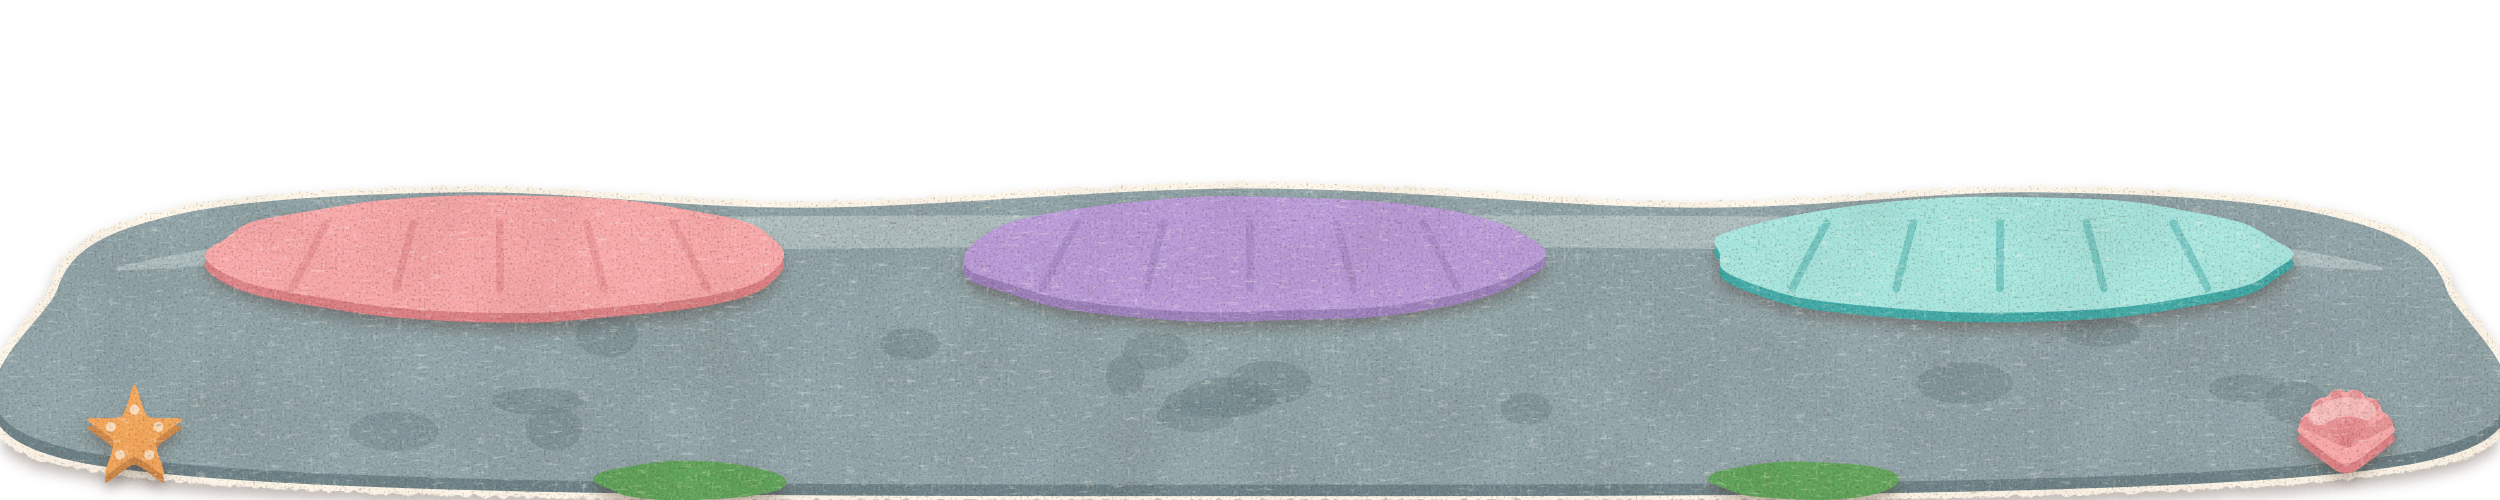
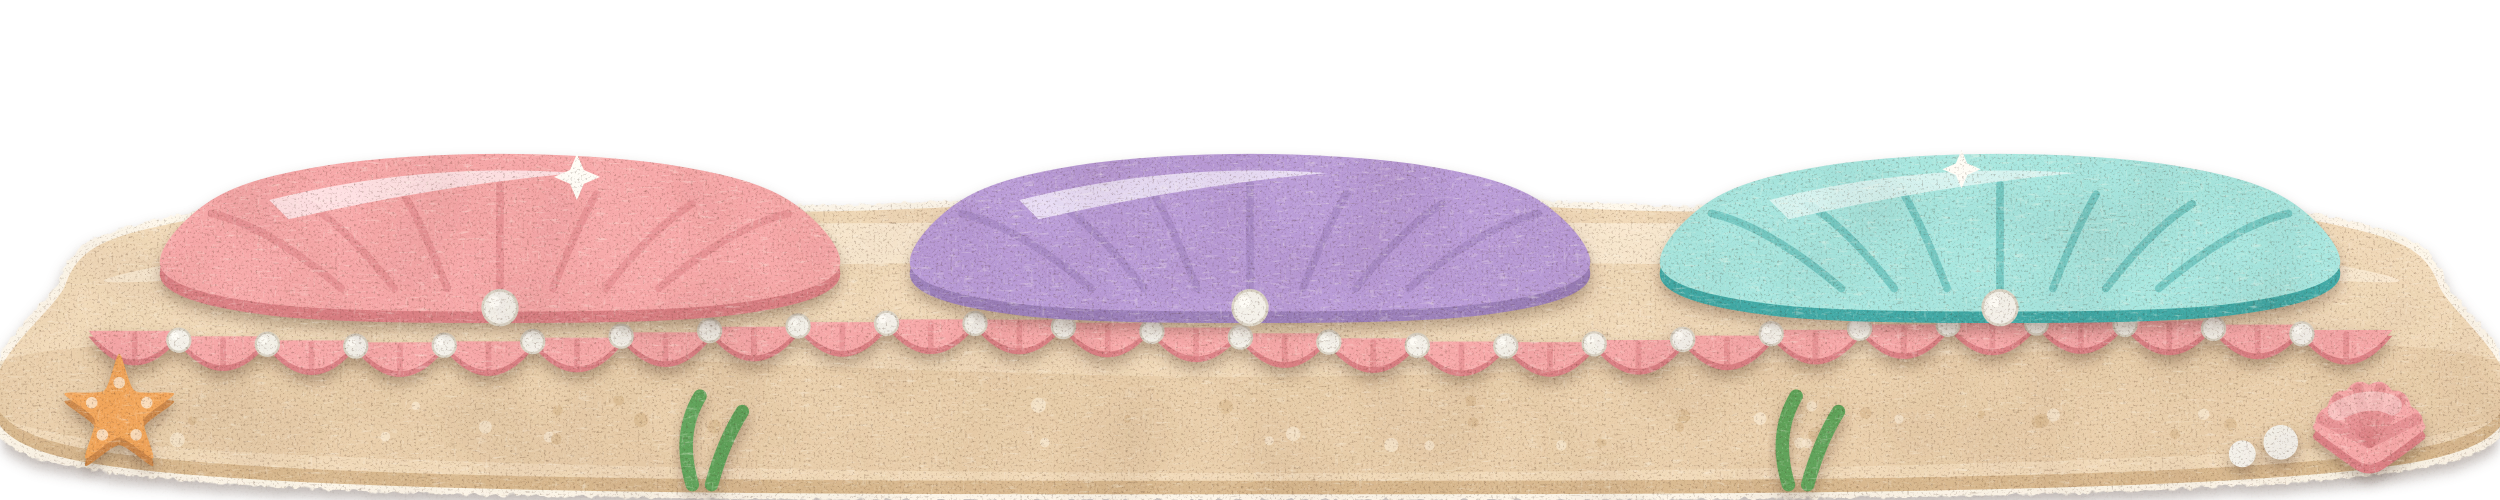
<svg xmlns="http://www.w3.org/2000/svg" viewBox="0 0 1300 260" width="1300" height="260">
  <defs>
    <filter id="sbn-gr" x="-20%" y="-20%" width="140%" height="150%" color-interpolation-filters="sRGB">
      <feTurbulence type="fractalNoise" baseFrequency="0.800" numOctaves="2" seed="1051" result="n" />
      <feColorMatrix in="n" type="matrix" values="0 0 0 0 0.24 0 0 0 0 0.14 0 0 0 0 0.08 0.84 0 0 0 -0.47" result="d" />
      <feColorMatrix in="n" type="matrix" values="0 0 0 0 1 0 0 0 0 0.98 0 0 0 0 0.92 -0.90 0 0 0 0.34" result="l" />
      <feTurbulence type="fractalNoise" baseFrequency="0.130 0.600" numOctaves="3" seed="1062" result="f" />
      <feColorMatrix in="f" type="matrix" values="0 0 0 0 1 0 0 0 0 0.98 0 0 0 0 0.93 1.26 0 0 0 -0.78" result="fl" />
      <feColorMatrix in="f" type="matrix" values="0 0 0 0 0.3 0 0 0 0 0.18 0 0 0 0 0.1 -1.08 0 0 0 0.29" result="fd" />
      <feTurbulence type="fractalNoise" baseFrequency="0.02" numOctaves="2" seed="1058" result="m" />
      <feColorMatrix in="m" type="matrix" values="0 0 0 0 0.3 0 0 0 0 0.17 0 0 0 0 0.08 0.13 0 0 0 -0.05" result="md" />
      <feColorMatrix in="m" type="matrix" values="0 0 0 0 1 0 0 0 0 0.97 0 0 0 0 0.9 -0.13 0 0 0 0.07" result="ml" />
      <feTurbulence type="fractalNoise" baseFrequency="0.480 0.169" numOctaves="3" seed="1070" result="f2" />
      <feColorMatrix in="f2" type="matrix" values="0 0 0 0 1 0 0 0 0 0.98 0 0 0 0 0.93 0.90 0 0 0 -0.58" result="fl2" />
      <feMerge result="g">
        <feMergeNode in="md" />
        <feMergeNode in="ml" />
        <feMergeNode in="fd" />
        <feMergeNode in="fl" />
        <feMergeNode in="fl2" />
        <feMergeNode in="d" />
        <feMergeNode in="l" />
      </feMerge>
      <feComposite in="g" in2="SourceGraphic" operator="in" result="gc" />
      <feMerge>
        <feMergeNode in="SourceGraphic" />
        <feMergeNode in="gc" />
      </feMerge>
    </filter>
    <filter id="sbn-sh" x="-25%" y="-25%" width="150%" height="160%" color-interpolation-filters="sRGB">
      <feGaussianBlur in="SourceAlpha" stdDeviation="3.5" />
      <feOffset dx="0" dy="4" result="b" />
      <feFlood flood-color="#3A2216" flood-opacity="0.33" />
      <feComposite in2="b" operator="in" result="s" />
      <feMerge>
        <feMergeNode in="s" />
        <feMergeNode in="SourceGraphic" />
      </feMerge>
    </filter>
    <filter id="sbn-sh2" x="-25%" y="-25%" width="150%" height="160%" color-interpolation-filters="sRGB">
      <feGaussianBlur in="SourceAlpha" stdDeviation="7" />
      <feOffset dx="0" dy="8" result="b" />
      <feFlood flood-color="#3A2216" flood-opacity="0.28" />
      <feComposite in2="b" operator="in" result="s" />
      <feMerge>
        <feMergeNode in="s" />
        <feMergeNode in="SourceGraphic" />
      </feMerge>
    </filter>
    <filter id="sbn-bl" x="-50%" y="-50%" width="200%" height="200%">
      <feGaussianBlur stdDeviation="6" />
    </filter>
    <filter id="sbn-cut" x="-20%" y="-20%" width="140%" height="150%" color-interpolation-filters="sRGB">
      <feMorphology in="SourceAlpha" operator="dilate" radius="3" result="dil" />
      <feTurbulence type="fractalNoise" baseFrequency="0.22" numOctaves="2" seed="1053" result="tn" />
      <feDisplacementMap in="dil" in2="tn" scale="4" xChannelSelector="R" yChannelSelector="G" result="rg" />
      <feFlood flood-color="#FFF8EA" flood-opacity="0.95" />
      <feComposite in2="rg" operator="in" result="rim" />
      <feGaussianBlur in="rg" stdDeviation="3.5" />
      <feOffset dx="0" dy="4" result="b" />
      <feFlood flood-color="#3A2216" flood-opacity="0.33" />
      <feComposite in2="b" operator="in" result="s" />
      <feMerge>
        <feMergeNode in="s" />
        <feMergeNode in="rim" />
        <feMergeNode in="SourceGraphic" />
      </feMerge>
    </filter>
  </defs>
  <g filter="url(#sbn-gr)">
    <g filter="url(#sbn-cut)">
-       <path d="M30,150C36.7,129.3 55,120.3 90,112C125,103.7 185,100.7 240,100C295,99.3 351.7,108.3 420,108C488.3,107.7 573.3,98 650,98C726.7,98 811.7,107.7 880,108C948.3,108.3 1005,99.3 1060,100C1115,100.7 1174.7,103.7 1210,112C1245.3,120.3 1265.3,129.3 1272,150C1278.7,170.7 1353.7,219 1250,236C1146.3,253 850,252 650,252C450,252 153.3,253 50,236C-53.3,219 23.3,170.7 30,150Z" fill="#6D8288" transform="translate(0 6)" />
-       <path d="M30,150C36.7,129.3 55,120.3 90,112C125,103.7 185,100.7 240,100C295,99.3 351.7,108.3 420,108C488.3,107.7 573.3,98 650,98C726.7,98 811.7,107.7 880,108C948.3,108.3 1005,99.3 1060,100C1115,100.7 1174.7,103.7 1210,112C1245.3,120.3 1265.3,129.3 1272,150C1278.7,170.7 1353.7,219 1250,236C1146.3,253 850,252 650,252C450,252 153.3,253 50,236C-53.3,219 23.3,170.7 30,150Z" fill="#8FA3A8" />
-     </g>
-     <path d="M60,140C60,137.3 141.7,120.7 240,116C338.3,111.3 513.3,112 650,112C786.7,112 961.7,111.3 1060,116C1158.3,120.7 1240,137.3 1240,140C1240,142.7 1158.3,134 1060,132C961.7,130 786.7,128 650,128C513.3,128 338.3,130 240,132C141.7,134 60,142.7 60,140Z" fill="#B3C3C6" opacity="0.8" />
-     <ellipse cx="585.2" cy="195.4" rx="10.1" ry="10.6" fill="#6D8288" opacity="0.45" />
-     <ellipse cx="315.8" cy="174.3" rx="16.2" ry="11.5" fill="#6D8288" opacity="0.45" />
-     <ellipse cx="1021.6" cy="199.2" rx="25.2" ry="10.8" fill="#6D8288" opacity="0.45" />
-     <ellipse cx="600.7" cy="182.5" rx="17.4" ry="10.1" fill="#6D8288" opacity="0.45" />
-     <ellipse cx="205" cy="224.3" rx="23.2" ry="10.2" fill="#6D8288" opacity="0.45" />
-     <ellipse cx="1168.9" cy="201.9" rx="20.4" ry="7.2" fill="#6D8288" opacity="0.45" />
-     <ellipse cx="1092.1" cy="173" rx="21" ry="7.3" fill="#6D8288" opacity="0.45" />
-     <ellipse cx="622.1" cy="216.2" rx="20.7" ry="8.4" fill="#6D8288" opacity="0.45" />
-     <ellipse cx="288.1" cy="222.9" rx="14.8" ry="11.2" fill="#6D8288" opacity="0.45" />
-     <ellipse cx="630.3" cy="209.2" rx="25.1" ry="8.2" fill="#6D8288" opacity="0.45" />
-     <ellipse cx="638.5" cy="206.5" rx="24.9" ry="10.5" fill="#6D8288" opacity="0.45" />
-     <ellipse cx="473.2" cy="178.9" rx="15.5" ry="8.4" fill="#6D8288" opacity="0.45" />
-     <ellipse cx="793.6" cy="212.6" rx="13.3" ry="8.1" fill="#6D8288" opacity="0.45" />
-     <ellipse cx="660" cy="199.1" rx="22.1" ry="11.4" fill="#6D8288" opacity="0.45" />
-     <ellipse cx="1193.7" cy="209.3" rx="16.5" ry="11" fill="#6D8288" opacity="0.45" />
-     <ellipse cx="279.7" cy="208.7" rx="24" ry="6.8" fill="#6D8288" opacity="0.45" />
-     <g filter="url(#sbn-sh)">
-       <path d="M407.7,132C408,134.8 405.7,137.6 402.7,140.4C399.6,143.2 396.5,146.2 389.5,148.6C382.5,151.1 371.7,153.4 360.5,155.2C349.3,157 335.4,158 322.3,159.3C309.2,160.5 296,162.1 282,162.6C268,163.1 252.4,162.7 238.3,162.2C224.3,161.6 210.2,160.6 197.8,159.3C185.3,157.9 174.5,156 163.7,154.2C152.9,152.4 141.1,150.6 132.9,148.3C124.6,146.1 118.4,143.3 114,140.6C109.6,137.8 105.9,134.8 106.6,132C107.2,129.2 113.9,126.4 118,123.7C122,120.9 123.5,117.8 131,115.4C138.4,113.1 151.7,111.4 162.6,109.5C173.6,107.7 184.1,105.6 196.7,104.3C209.3,103 224.1,102.1 238.2,101.7C252.4,101.3 267.3,101.5 281.6,101.9C295.9,102.3 311.2,102.8 324,104C336.8,105.2 347.6,107.4 358.3,109.3C369,111.2 381,113.1 388.2,115.5C395.3,117.9 398.1,121 401.4,123.7C404.6,126.4 407.5,129.2 407.7,132Z" fill="#DB7F84" transform="translate(0 5)" />
-       <path d="M407.7,132C408,134.8 405.7,137.6 402.7,140.4C399.6,143.2 396.5,146.2 389.5,148.6C382.5,151.1 371.7,153.4 360.5,155.2C349.3,157 335.4,158 322.3,159.3C309.2,160.5 296,162.1 282,162.6C268,163.1 252.4,162.7 238.3,162.2C224.3,161.6 210.2,160.6 197.8,159.3C185.3,157.9 174.5,156 163.7,154.2C152.9,152.4 141.1,150.6 132.9,148.3C124.6,146.1 118.4,143.3 114,140.6C109.6,137.8 105.9,134.8 106.6,132C107.2,129.2 113.9,126.4 118,123.7C122,120.9 123.5,117.8 131,115.4C138.4,113.1 151.7,111.4 162.6,109.5C173.6,107.7 184.1,105.6 196.7,104.3C209.3,103 224.1,102.1 238.2,101.7C252.4,101.3 267.3,101.5 281.6,101.9C295.9,102.3 311.2,102.8 324,104C336.8,105.2 347.6,107.4 358.3,109.3C369,111.2 381,113.1 388.2,115.5C395.3,117.9 398.1,121 401.4,123.7C404.6,126.4 407.5,129.2 407.7,132Z" fill="#F7A7A8" />
-     </g>
-     <path d="M170,116 Q161,132 152,150" fill="none" stroke="#DB7F84" stroke-width="4" stroke-linecap="round" stroke-linejoin="round" opacity="0.45" />
-     <path d="M215,116 Q210.5,132 206,150" fill="none" stroke="#DB7F84" stroke-width="4" stroke-linecap="round" stroke-linejoin="round" opacity="0.45" />
-     <path d="M260,116 Q260,132 260,150" fill="none" stroke="#DB7F84" stroke-width="4" stroke-linecap="round" stroke-linejoin="round" opacity="0.45" />
-     <path d="M305,116 Q309.5,132 314,150" fill="none" stroke="#DB7F84" stroke-width="4" stroke-linecap="round" stroke-linejoin="round" opacity="0.45" />
-     <path d="M350,116 Q359,132 368,150" fill="none" stroke="#DB7F84" stroke-width="4" stroke-linecap="round" stroke-linejoin="round" opacity="0.45" />
-     <g filter="url(#sbn-sh)">
-       <path d="M804.1,132C803.7,134.8 797.4,137.7 792.7,140.4C788.1,143.1 783.2,145.8 776,148.2C768.7,150.6 759.7,153 749.3,154.9C739,156.9 726.8,158.9 713.8,159.9C700.8,161 685.4,161 671.1,161.4C656.8,161.8 642.2,162.7 628.1,162.4C614.1,162.2 599.7,160.9 586.8,159.7C573.8,158.5 560.4,157 550.2,155C540.1,153.1 533.5,150.4 525.8,148C518.1,145.5 508,143.2 504,140.6C500,137.9 500.9,134.8 501.9,132C502.8,129.2 505.9,126.4 509.7,123.8C513.4,121.1 517.2,118.2 524.4,115.9C531.6,113.5 542.1,111.4 552.8,109.6C563.6,107.8 576.1,106.4 588.7,105.1C601.3,103.9 614.8,102.5 628.5,102.1C642.2,101.7 657,102.3 671.1,102.7C685.1,103.1 699.5,103.5 712.8,104.5C726,105.5 739.6,107 750.6,108.8C761.5,110.6 770.9,113.1 778.3,115.5C785.7,118 790.7,120.7 795,123.5C799.3,126.2 804.5,129.2 804.1,132Z" fill="#9A7EBA" transform="translate(0 5)" />
-       <path d="M804.1,132C803.7,134.8 797.4,137.7 792.7,140.4C788.1,143.1 783.2,145.8 776,148.2C768.7,150.6 759.7,153 749.3,154.9C739,156.9 726.8,158.9 713.8,159.9C700.8,161 685.4,161 671.1,161.4C656.8,161.8 642.2,162.7 628.1,162.4C614.1,162.2 599.7,160.9 586.8,159.7C573.8,158.5 560.4,157 550.2,155C540.1,153.1 533.5,150.4 525.8,148C518.1,145.5 508,143.2 504,140.6C500,137.9 500.9,134.8 501.9,132C502.8,129.2 505.9,126.4 509.7,123.8C513.4,121.1 517.2,118.2 524.4,115.9C531.6,113.5 542.1,111.4 552.8,109.6C563.6,107.8 576.1,106.4 588.7,105.1C601.3,103.9 614.8,102.5 628.5,102.1C642.2,101.7 657,102.3 671.1,102.7C685.1,103.1 699.5,103.5 712.8,104.5C726,105.5 739.6,107 750.6,108.8C761.5,110.6 770.9,113.1 778.3,115.5C785.7,118 790.7,120.7 795,123.5C799.3,126.2 804.5,129.2 804.1,132Z" fill="#B99BD8" />
-     </g>
-     <path d="M560,116 Q551,132 542,150" fill="none" stroke="#9A7EBA" stroke-width="4" stroke-linecap="round" stroke-linejoin="round" opacity="0.45" />
-     <path d="M605,116 Q600.5,132 596,150" fill="none" stroke="#9A7EBA" stroke-width="4" stroke-linecap="round" stroke-linejoin="round" opacity="0.45" />
-     <path d="M650,116 Q650,132 650,150" fill="none" stroke="#9A7EBA" stroke-width="4" stroke-linecap="round" stroke-linejoin="round" opacity="0.45" />
-     <path d="M695,116 Q699.5,132 704,150" fill="none" stroke="#9A7EBA" stroke-width="4" stroke-linecap="round" stroke-linejoin="round" opacity="0.45" />
-     <path d="M740,116 Q749,132 758,150" fill="none" stroke="#9A7EBA" stroke-width="4" stroke-linecap="round" stroke-linejoin="round" opacity="0.45" />
-     <g filter="url(#sbn-sh)">
-       <path d="M1192.7,132C1193,134.8 1186.8,137.6 1182.7,140.4C1178.6,143.1 1175.6,146.1 1168.1,148.5C1160.6,150.8 1148.7,152.7 1137.9,154.6C1127.1,156.5 1115.9,158.4 1103.2,159.7C1090.5,161 1075.9,161.8 1061.7,162.2C1047.6,162.7 1032.3,162.8 1018.2,162.4C1004.1,161.9 990.2,160.8 977,159.6C963.8,158.4 949.4,157.2 938.9,155.3C928.3,153.5 920.5,150.8 913.4,148.3C906.3,145.8 899.3,143.2 896.1,140.4C892.9,137.7 894.9,134.8 894.3,132C893.7,129.2 889.2,126 892.7,123.3C896.2,120.7 906.5,118.2 915.1,115.9C923.7,113.7 933.8,111.7 944.4,109.9C955,108.2 966.5,106.5 978.9,105.2C991.3,104 1005.1,102.9 1018.8,102.5C1032.5,102 1047,102.4 1061.1,102.7C1075.1,103 1090.4,103.2 1103,104.4C1115.7,105.5 1126.5,107.7 1137,109.6C1147.4,111.5 1158.4,113.5 1165.7,115.8C1173.1,118.2 1176.5,121 1181,123.7C1185.5,126.4 1192.4,129.2 1192.7,132Z" fill="#3FA9A6" transform="translate(0 5)" />
-       <path d="M1192.7,132C1193,134.8 1186.8,137.6 1182.7,140.4C1178.6,143.1 1175.6,146.1 1168.1,148.5C1160.6,150.8 1148.7,152.7 1137.9,154.6C1127.1,156.5 1115.9,158.4 1103.2,159.7C1090.5,161 1075.9,161.8 1061.7,162.2C1047.6,162.7 1032.3,162.8 1018.2,162.4C1004.1,161.9 990.2,160.8 977,159.6C963.8,158.4 949.4,157.2 938.9,155.3C928.3,153.5 920.5,150.8 913.4,148.3C906.3,145.8 899.3,143.2 896.1,140.4C892.9,137.7 894.9,134.8 894.3,132C893.7,129.2 889.2,126 892.7,123.3C896.2,120.7 906.5,118.2 915.1,115.9C923.7,113.7 933.8,111.7 944.4,109.9C955,108.2 966.5,106.5 978.9,105.2C991.3,104 1005.1,102.9 1018.8,102.5C1032.5,102 1047,102.4 1061.1,102.7C1075.1,103 1090.4,103.2 1103,104.4C1115.7,105.5 1126.5,107.7 1137,109.6C1147.4,111.5 1158.4,113.5 1165.7,115.8C1173.1,118.2 1176.5,121 1181,123.7C1185.5,126.4 1192.4,129.2 1192.7,132Z" fill="#A6E6DF" />
-     </g>
-     <path d="M950,116 Q941,132 932,150" fill="none" stroke="#3FA9A6" stroke-width="4" stroke-linecap="round" stroke-linejoin="round" opacity="0.45" />
-     <path d="M995,116 Q990.5,132 986,150" fill="none" stroke="#3FA9A6" stroke-width="4" stroke-linecap="round" stroke-linejoin="round" opacity="0.45" />
-     <path d="M1040,116 Q1040,132 1040,150" fill="none" stroke="#3FA9A6" stroke-width="4" stroke-linecap="round" stroke-linejoin="round" opacity="0.45" />
-     <path d="M1085,116 Q1089.5,132 1094,150" fill="none" stroke="#3FA9A6" stroke-width="4" stroke-linecap="round" stroke-linejoin="round" opacity="0.45" />
-     <path d="M1130,116 Q1139,132 1148,150" fill="none" stroke="#3FA9A6" stroke-width="4" stroke-linecap="round" stroke-linejoin="round" opacity="0.45" />
-     <g filter="url(#sbn-sh)">
-       <path d="M70,200C71.5,200 74.1,214.5 76.9,216.5C79.6,218.5 94.3,216.5 94.7,218C95.2,219.4 82.2,226.4 81.1,229.6C80.1,232.8 86.5,246.1 85.3,247C84,247.9 73.4,237.7 70,237.7C66.6,237.7 56,247.9 54.7,247C53.5,246.1 59.9,232.8 58.9,229.6C57.8,226.4 44.8,219.4 45.3,218C45.7,216.5 60.4,218.5 63.1,216.5C65.9,214.5 68.5,200 70,200Z" fill="#CD8748" transform="translate(0 4)" />
-       <path d="M70,200C71.5,200 74.1,214.5 76.9,216.5C79.6,218.5 94.3,216.5 94.7,218C95.2,219.4 82.2,226.4 81.1,229.6C80.1,232.8 86.5,246.1 85.3,247C84,247.9 73.4,237.7 70,237.7C66.6,237.7 56,247.9 54.7,247C53.5,246.1 59.9,232.8 58.9,229.6C57.8,226.4 44.8,219.4 45.3,218C45.7,216.5 60.4,218.5 63.1,216.5C65.9,214.5 68.5,200 70,200Z" fill="#F3A65A" />
-       <circle cx="70" cy="213" r="2.6" fill="#FFFDF7" opacity="0.6" />
-       <circle cx="82.4" cy="222" r="2.6" fill="#FFFDF7" opacity="0.6" />
-       <circle cx="77.6" cy="236.5" r="2.6" fill="#FFFDF7" opacity="0.6" />
-       <circle cx="62.4" cy="236.5" r="2.6" fill="#FFFDF7" opacity="0.6" />
-       <circle cx="57.6" cy="222" r="2.6" fill="#FFFDF7" opacity="0.6" />
-       <path d="M1195.6,225.1C1193.6,223.2 1195.5,222.2 1195.6,221.5C1195.7,220.8 1196.3,218.8 1196.5,218.2C1196.8,217.6 1198,216.1 1198.5,215.7C1199,215.3 1200.7,214.5 1201.1,214C1201.5,213.5 1202,211.3 1202.3,210.8C1202.6,210.2 1203.7,208.6 1204.2,208.2C1204.6,207.8 1206.2,207 1206.8,206.9C1207.3,206.7 1209.2,206.9 1209.7,206.6C1210.2,206.3 1211.4,204.6 1211.8,204.2C1212.3,203.8 1213.9,202.9 1214.4,202.8C1215,202.6 1216.7,202.7 1217.2,202.8C1217.8,202.9 1219.4,204 1220,204C1220.6,204 1222.2,202.9 1222.8,202.8C1223.3,202.7 1225,202.6 1225.6,202.8C1226.1,202.9 1227.7,203.8 1228.2,204.2C1228.6,204.6 1229.8,206.3 1230.3,206.6C1230.8,206.9 1232.7,206.7 1233.2,206.9C1233.8,207 1235.4,207.8 1235.8,208.2C1236.3,208.6 1237.4,210.2 1237.7,210.8C1238,211.3 1238.5,213.5 1238.9,214C1239.3,214.5 1241,215.3 1241.5,215.7C1242,216.1 1243.2,217.6 1243.5,218.2C1243.7,218.8 1244.3,220.8 1244.4,221.5C1244.5,222.2 1246.4,223.2 1244.4,225.1C1242.5,226.9 1227.6,238.5 1224.7,240C1221.8,241.5 1218.2,241.5 1215.3,240C1212.4,238.5 1197.5,226.9 1195.6,225.1Z" fill="#DB7F84" transform="translate(0 5)" />
-       <path d="M1195.6,225.1C1193.6,223.2 1195.5,222.2 1195.6,221.5C1195.7,220.8 1196.3,218.8 1196.5,218.2C1196.8,217.6 1198,216.1 1198.5,215.7C1199,215.3 1200.7,214.5 1201.1,214C1201.5,213.5 1202,211.3 1202.3,210.8C1202.6,210.2 1203.7,208.6 1204.2,208.2C1204.6,207.8 1206.2,207 1206.8,206.9C1207.3,206.7 1209.2,206.9 1209.7,206.6C1210.2,206.3 1211.4,204.6 1211.8,204.2C1212.3,203.8 1213.9,202.9 1214.4,202.8C1215,202.6 1216.7,202.7 1217.2,202.8C1217.8,202.9 1219.4,204 1220,204C1220.6,204 1222.2,202.9 1222.8,202.8C1223.3,202.7 1225,202.6 1225.6,202.8C1226.1,202.9 1227.7,203.8 1228.2,204.2C1228.6,204.6 1229.8,206.3 1230.3,206.6C1230.8,206.9 1232.7,206.7 1233.2,206.9C1233.8,207 1235.4,207.8 1235.8,208.2C1236.3,208.6 1237.4,210.2 1237.7,210.8C1238,211.3 1238.5,213.5 1238.9,214C1239.3,214.5 1241,215.3 1241.5,215.7C1242,216.1 1243.2,217.6 1243.5,218.2C1243.7,218.8 1244.3,220.8 1244.4,221.5C1244.5,222.2 1246.4,223.2 1244.4,225.1C1242.5,226.9 1227.6,238.5 1224.7,240C1221.8,241.5 1218.2,241.5 1215.3,240C1212.4,238.5 1197.5,226.9 1195.6,225.1Z" fill="#F7A7A8" />
-       <path d="M1220,230 L1198.8,219.9" fill="none" stroke="#DB7F84" stroke-width="6" stroke-linecap="round" stroke-linejoin="round" opacity="0.55" />
-       <path d="M1220,230 L1205.7,210.8" fill="none" stroke="#DB7F84" stroke-width="6" stroke-linecap="round" stroke-linejoin="round" opacity="0.55" />
-       <path d="M1220,230 L1215,205.9" fill="none" stroke="#DB7F84" stroke-width="6" stroke-linecap="round" stroke-linejoin="round" opacity="0.55" />
-       <path d="M1220,230 L1225,205.9" fill="none" stroke="#DB7F84" stroke-width="6" stroke-linecap="round" stroke-linejoin="round" opacity="0.55" />
-       <path d="M1220,230 L1234.3,210.8" fill="none" stroke="#DB7F84" stroke-width="6" stroke-linecap="round" stroke-linejoin="round" opacity="0.55" />
-       <path d="M1220,230 L1241.2,219.9" fill="none" stroke="#DB7F84" stroke-width="6" stroke-linecap="round" stroke-linejoin="round" opacity="0.55" />
-       <path d="M1205.7,216.2 Q1220,208.5 1230.4,213.6" fill="none" stroke="#FCD3D2" stroke-width="10" stroke-linecap="round" opacity="0.6" />
-     </g>
-     <g filter="url(#sbn-sh)">
-       <path d="M408.9,250C409.4,251.4 408.6,253.1 405.6,254.4C402.7,255.7 396.8,256.9 391,257.8C385.2,258.6 378,259.2 370.9,259.6C363.8,260 355.7,260.4 348.4,260.1C341.2,259.9 332.7,259.2 327.4,258.2C322.1,257.2 319.9,255.5 316.7,254.2C313.6,252.8 308.9,251.4 308.4,250C307.8,248.6 309.8,246.8 313.2,245.5C316.7,244.2 323.3,243.2 329.1,242.3C334.9,241.3 341.2,240.1 348.3,239.7C355.3,239.4 364.4,239.7 371.3,240.1C378.1,240.6 384.3,241.6 389.6,242.6C394.9,243.5 399.6,244.6 402.9,245.9C406.1,247.1 408.5,248.6 408.9,250Z" fill="#5FA35A" />
-     </g>
-     <g filter="url(#sbn-sh)">
-       <path d="M987.3,250C987,251.4 985.7,252.8 983,254.1C980.3,255.4 976.3,256.8 971.1,257.8C965.8,258.8 958.3,259.6 951.3,259.9C944.3,260.2 936.2,259.8 929.2,259.5C922.2,259.1 914.4,258.7 909,257.8C903.7,256.9 900.6,255.4 897.2,254.1C893.7,252.8 889.2,251.4 888.4,250C887.7,248.6 889.3,246.7 892.7,245.4C896.2,244.2 903.1,243.1 909,242.2C915,241.3 921.7,240.3 928.6,240C935.6,239.8 943.6,240.3 950.7,240.6C957.8,241 965.4,241.4 971,242.2C976.7,243.1 981.8,244.4 984.5,245.7C987.2,247 987.5,248.6 987.3,250Z" fill="#5FA35A" />
-     </g>
+       <path d="M34,148C41,128.3 55.7,123.3 90,116C124.3,108.7 185,105 240,104C295,103 351.7,110.3 420,110C488.3,109.7 573.3,102 650,102C726.7,102 811.7,109.7 880,110C948.3,110.3 1005,103 1060,104C1115,105 1175.3,108.7 1210,116C1244.7,123.3 1261,128.3 1268,148C1275,167.7 1355,217 1252,234C1149,251 850.7,250 650,250C449.3,250 150.7,251 48,234C-54.7,217 27,167.7 34,148Z" fill="#D9B98F" transform="translate(0 7)" />
+       <path d="M34,148C41,128.3 55.7,123.3 90,116C124.3,108.7 185,105 240,104C295,103 351.7,110.3 420,110C488.3,109.7 573.3,102 650,102C726.7,102 811.7,109.7 880,110C948.3,110.3 1005,103 1060,104C1115,105 1175.3,108.7 1210,116C1244.7,123.3 1261,128.3 1268,148C1275,167.7 1355,217 1252,234C1149,251 850.7,250 650,250C449.3,250 150.7,251 48,234C-54.7,217 27,167.7 34,148Z" fill="#F1D9B8" />
+     </g>
+     <path d="M54,146C54,142.7 140.7,125 240,120C339.3,115 513.3,116 650,116C786.7,116 960.3,115 1060,120C1159.7,125 1248,142.7 1248,146C1248,149.3 1159.7,141.7 1060,140C960.3,138.3 786.7,136 650,136C513.3,136 339.3,138.3 240,140C140.7,141.7 54,149.3 54,146Z" fill="#FBEBD3" opacity="0.9" />
+     <path d="M52,180C150.3,174.3 450.7,196 650,196C849.3,196 1149.7,174.3 1248,180C1346.3,185.7 1339.7,219 1240,230C1140.3,241 846.7,246 650,246C453.3,246 159.7,241 60,230C-39.7,219 -46.3,185.7 52,180Z" fill="#D9B98F" opacity="0.35" />
+     <g filter="url(#sbn-sh)">
+       <path d="M46,172 Q70,202 94,172Z" fill="#DB7F84" transform="translate(0 3)" />
+       <path d="M46,172 Q70,202 94,172Z" fill="#F7A7A8" />
+       <path d="M70,174 L70,188" fill="none" stroke="#DB7F84" stroke-width="3" stroke-linecap="round" stroke-linejoin="round" opacity="0.5" />
+       <path d="M92,174.9 Q116,204.9 140,174.9Z" fill="#DB7F84" transform="translate(0 3)" />
+       <path d="M92,174.9 Q116,204.9 140,174.9Z" fill="#F7A7A8" />
+       <path d="M116,176.9 L116,190.9" fill="none" stroke="#DB7F84" stroke-width="3" stroke-linecap="round" stroke-linejoin="round" opacity="0.5" />
+       <circle cx="93" cy="176.9" r="6" fill="#F4F1EA" stroke="#D9D2C4" stroke-width="1.2" />
+       <circle cx="91" cy="174.9" r="2" fill="#FFFDF7" />
+       <path d="M138,177 Q162,207 186,177Z" fill="#DB7F84" transform="translate(0 3)" />
+       <path d="M138,177 Q162,207 186,177Z" fill="#F7A7A8" />
+       <path d="M162,179 L162,193" fill="none" stroke="#DB7F84" stroke-width="3" stroke-linecap="round" stroke-linejoin="round" opacity="0.5" />
+       <circle cx="139" cy="179" r="6" fill="#F4F1EA" stroke="#D9D2C4" stroke-width="1.2" />
+       <circle cx="137" cy="177" r="2" fill="#FFFDF7" />
+       <path d="M184,178 Q208,208 232,178Z" fill="#DB7F84" transform="translate(0 3)" />
+       <path d="M184,178 Q208,208 232,178Z" fill="#F7A7A8" />
+       <path d="M208,180 L208,194" fill="none" stroke="#DB7F84" stroke-width="3" stroke-linecap="round" stroke-linejoin="round" opacity="0.5" />
+       <circle cx="185" cy="180" r="6" fill="#F4F1EA" stroke="#D9D2C4" stroke-width="1.2" />
+       <circle cx="183" cy="178" r="2" fill="#FFFDF7" />
+       <path d="M230,177.5 Q254,207.5 278,177.5Z" fill="#DB7F84" transform="translate(0 3)" />
+       <path d="M230,177.5 Q254,207.5 278,177.5Z" fill="#F7A7A8" />
+       <path d="M254,179.5 L254,193.5" fill="none" stroke="#DB7F84" stroke-width="3" stroke-linecap="round" stroke-linejoin="round" opacity="0.5" />
+       <circle cx="231" cy="179.5" r="6" fill="#F4F1EA" stroke="#D9D2C4" stroke-width="1.2" />
+       <circle cx="229" cy="177.5" r="2" fill="#FFFDF7" />
+       <path d="M276,175.6 Q300,205.6 324,175.6Z" fill="#DB7F84" transform="translate(0 3)" />
+       <path d="M276,175.6 Q300,205.6 324,175.6Z" fill="#F7A7A8" />
+       <path d="M300,177.6 L300,191.6" fill="none" stroke="#DB7F84" stroke-width="3" stroke-linecap="round" stroke-linejoin="round" opacity="0.5" />
+       <circle cx="277" cy="177.6" r="6" fill="#F4F1EA" stroke="#D9D2C4" stroke-width="1.2" />
+       <circle cx="275" cy="175.6" r="2" fill="#FFFDF7" />
+       <path d="M322,172.8 Q346,202.8 370,172.8Z" fill="#DB7F84" transform="translate(0 3)" />
+       <path d="M322,172.8 Q346,202.8 370,172.8Z" fill="#F7A7A8" />
+       <path d="M346,174.8 L346,188.8" fill="none" stroke="#DB7F84" stroke-width="3" stroke-linecap="round" stroke-linejoin="round" opacity="0.5" />
+       <circle cx="323" cy="174.8" r="6" fill="#F4F1EA" stroke="#D9D2C4" stroke-width="1.2" />
+       <circle cx="321" cy="172.8" r="2" fill="#FFFDF7" />
+       <path d="M368,169.9 Q392,199.9 416,169.9Z" fill="#DB7F84" transform="translate(0 3)" />
+       <path d="M368,169.9 Q392,199.9 416,169.9Z" fill="#F7A7A8" />
+       <path d="M392,171.9 L392,185.9" fill="none" stroke="#DB7F84" stroke-width="3" stroke-linecap="round" stroke-linejoin="round" opacity="0.5" />
+       <circle cx="369" cy="171.9" r="6" fill="#F4F1EA" stroke="#D9D2C4" stroke-width="1.2" />
+       <circle cx="367" cy="169.9" r="2" fill="#FFFDF7" />
+       <path d="M414,167.5 Q438,197.5 462,167.5Z" fill="#DB7F84" transform="translate(0 3)" />
+       <path d="M414,167.5 Q438,197.5 462,167.5Z" fill="#F7A7A8" />
+       <path d="M438,169.5 L438,183.5" fill="none" stroke="#DB7F84" stroke-width="3" stroke-linecap="round" stroke-linejoin="round" opacity="0.5" />
+       <circle cx="415" cy="169.5" r="6" fill="#F4F1EA" stroke="#D9D2C4" stroke-width="1.2" />
+       <circle cx="413" cy="167.5" r="2" fill="#FFFDF7" />
+       <path d="M460,166.1 Q484,196.1 508,166.1Z" fill="#DB7F84" transform="translate(0 3)" />
+       <path d="M460,166.1 Q484,196.1 508,166.1Z" fill="#F7A7A8" />
+       <path d="M484,168.1 L484,182.1" fill="none" stroke="#DB7F84" stroke-width="3" stroke-linecap="round" stroke-linejoin="round" opacity="0.5" />
+       <circle cx="461" cy="168.1" r="6" fill="#F4F1EA" stroke="#D9D2C4" stroke-width="1.2" />
+       <circle cx="459" cy="166.1" r="2" fill="#FFFDF7" />
+       <path d="M506,166.2 Q530,196.2 554,166.2Z" fill="#DB7F84" transform="translate(0 3)" />
+       <path d="M506,166.2 Q530,196.2 554,166.2Z" fill="#F7A7A8" />
+       <path d="M530,168.2 L530,182.2" fill="none" stroke="#DB7F84" stroke-width="3" stroke-linecap="round" stroke-linejoin="round" opacity="0.5" />
+       <circle cx="507" cy="168.2" r="6" fill="#F4F1EA" stroke="#D9D2C4" stroke-width="1.2" />
+       <circle cx="505" cy="166.2" r="2" fill="#FFFDF7" />
+       <path d="M552,167.8 Q576,197.8 600,167.8Z" fill="#DB7F84" transform="translate(0 3)" />
+       <path d="M552,167.8 Q576,197.8 600,167.8Z" fill="#F7A7A8" />
+       <path d="M576,169.8 L576,183.8" fill="none" stroke="#DB7F84" stroke-width="3" stroke-linecap="round" stroke-linejoin="round" opacity="0.5" />
+       <circle cx="553" cy="169.8" r="6" fill="#F4F1EA" stroke="#D9D2C4" stroke-width="1.2" />
+       <circle cx="551" cy="167.8" r="2" fill="#FFFDF7" />
+       <path d="M598,170.3 Q622,200.3 646,170.3Z" fill="#DB7F84" transform="translate(0 3)" />
+       <path d="M598,170.3 Q622,200.3 646,170.3Z" fill="#F7A7A8" />
+       <path d="M622,172.3 L622,186.3" fill="none" stroke="#DB7F84" stroke-width="3" stroke-linecap="round" stroke-linejoin="round" opacity="0.5" />
+       <circle cx="599" cy="172.3" r="6" fill="#F4F1EA" stroke="#D9D2C4" stroke-width="1.2" />
+       <circle cx="597" cy="170.3" r="2" fill="#FFFDF7" />
+       <path d="M644,173.3 Q668,203.3 692,173.3Z" fill="#DB7F84" transform="translate(0 3)" />
+       <path d="M644,173.3 Q668,203.3 692,173.3Z" fill="#F7A7A8" />
+       <path d="M668,175.3 L668,189.3" fill="none" stroke="#DB7F84" stroke-width="3" stroke-linecap="round" stroke-linejoin="round" opacity="0.5" />
+       <circle cx="645" cy="175.3" r="6" fill="#F4F1EA" stroke="#D9D2C4" stroke-width="1.2" />
+       <circle cx="643" cy="173.3" r="2" fill="#FFFDF7" />
+       <path d="M690,175.9 Q714,205.9 738,175.9Z" fill="#DB7F84" transform="translate(0 3)" />
+       <path d="M690,175.9 Q714,205.9 738,175.9Z" fill="#F7A7A8" />
+       <path d="M714,177.9 L714,191.9" fill="none" stroke="#DB7F84" stroke-width="3" stroke-linecap="round" stroke-linejoin="round" opacity="0.5" />
+       <circle cx="691" cy="177.9" r="6" fill="#F4F1EA" stroke="#D9D2C4" stroke-width="1.2" />
+       <circle cx="689" cy="175.9" r="2" fill="#FFFDF7" />
+       <path d="M736,177.6 Q760,207.6 784,177.6Z" fill="#DB7F84" transform="translate(0 3)" />
+       <path d="M736,177.6 Q760,207.6 784,177.6Z" fill="#F7A7A8" />
+       <path d="M760,179.6 L760,193.6" fill="none" stroke="#DB7F84" stroke-width="3" stroke-linecap="round" stroke-linejoin="round" opacity="0.5" />
+       <circle cx="737" cy="179.6" r="6" fill="#F4F1EA" stroke="#D9D2C4" stroke-width="1.2" />
+       <circle cx="735" cy="177.6" r="2" fill="#FFFDF7" />
+       <path d="M782,177.9 Q806,207.9 830,177.9Z" fill="#DB7F84" transform="translate(0 3)" />
+       <path d="M782,177.9 Q806,207.9 830,177.9Z" fill="#F7A7A8" />
+       <path d="M806,179.9 L806,193.9" fill="none" stroke="#DB7F84" stroke-width="3" stroke-linecap="round" stroke-linejoin="round" opacity="0.5" />
+       <circle cx="783" cy="179.9" r="6" fill="#F4F1EA" stroke="#D9D2C4" stroke-width="1.2" />
+       <circle cx="781" cy="177.9" r="2" fill="#FFFDF7" />
+       <path d="M828,176.8 Q852,206.8 876,176.8Z" fill="#DB7F84" transform="translate(0 3)" />
+       <path d="M828,176.8 Q852,206.8 876,176.8Z" fill="#F7A7A8" />
+       <path d="M852,178.8 L852,192.8" fill="none" stroke="#DB7F84" stroke-width="3" stroke-linecap="round" stroke-linejoin="round" opacity="0.5" />
+       <circle cx="829" cy="178.8" r="6" fill="#F4F1EA" stroke="#D9D2C4" stroke-width="1.2" />
+       <circle cx="827" cy="176.8" r="2" fill="#FFFDF7" />
+       <path d="M874,174.5 Q898,204.5 922,174.5Z" fill="#DB7F84" transform="translate(0 3)" />
+       <path d="M874,174.5 Q898,204.5 922,174.5Z" fill="#F7A7A8" />
+       <path d="M898,176.5 L898,190.5" fill="none" stroke="#DB7F84" stroke-width="3" stroke-linecap="round" stroke-linejoin="round" opacity="0.5" />
+       <circle cx="875" cy="176.5" r="6" fill="#F4F1EA" stroke="#D9D2C4" stroke-width="1.2" />
+       <circle cx="873" cy="174.5" r="2" fill="#FFFDF7" />
+       <path d="M920,171.5 Q944,201.5 968,171.5Z" fill="#DB7F84" transform="translate(0 3)" />
+       <path d="M920,171.5 Q944,201.5 968,171.5Z" fill="#F7A7A8" />
+       <path d="M944,173.5 L944,187.5" fill="none" stroke="#DB7F84" stroke-width="3" stroke-linecap="round" stroke-linejoin="round" opacity="0.5" />
+       <circle cx="921" cy="173.5" r="6" fill="#F4F1EA" stroke="#D9D2C4" stroke-width="1.2" />
+       <circle cx="919" cy="171.5" r="2" fill="#FFFDF7" />
+       <path d="M966,168.7 Q990,198.7 1014,168.7Z" fill="#DB7F84" transform="translate(0 3)" />
+       <path d="M966,168.7 Q990,198.7 1014,168.7Z" fill="#F7A7A8" />
+       <path d="M990,170.7 L990,184.7" fill="none" stroke="#DB7F84" stroke-width="3" stroke-linecap="round" stroke-linejoin="round" opacity="0.5" />
+       <circle cx="967" cy="170.7" r="6" fill="#F4F1EA" stroke="#D9D2C4" stroke-width="1.2" />
+       <circle cx="965" cy="168.7" r="2" fill="#FFFDF7" />
+       <path d="M1012,166.7 Q1036,196.7 1060,166.7Z" fill="#DB7F84" transform="translate(0 3)" />
+       <path d="M1012,166.7 Q1036,196.7 1060,166.7Z" fill="#F7A7A8" />
+       <path d="M1036,168.7 L1036,182.7" fill="none" stroke="#DB7F84" stroke-width="3" stroke-linecap="round" stroke-linejoin="round" opacity="0.5" />
+       <circle cx="1013" cy="168.7" r="6" fill="#F4F1EA" stroke="#D9D2C4" stroke-width="1.2" />
+       <circle cx="1011" cy="166.7" r="2" fill="#FFFDF7" />
+       <path d="M1058,166 Q1082,196 1106,166Z" fill="#DB7F84" transform="translate(0 3)" />
+       <path d="M1058,166 Q1082,196 1106,166Z" fill="#F7A7A8" />
+       <path d="M1082,168 L1082,182" fill="none" stroke="#DB7F84" stroke-width="3" stroke-linecap="round" stroke-linejoin="round" opacity="0.5" />
+       <circle cx="1059" cy="168" r="6" fill="#F4F1EA" stroke="#D9D2C4" stroke-width="1.2" />
+       <circle cx="1057" cy="166" r="2" fill="#FFFDF7" />
+       <path d="M1104,166.7 Q1128,196.7 1152,166.7Z" fill="#DB7F84" transform="translate(0 3)" />
+       <path d="M1104,166.7 Q1128,196.7 1152,166.7Z" fill="#F7A7A8" />
+       <path d="M1128,168.7 L1128,182.7" fill="none" stroke="#DB7F84" stroke-width="3" stroke-linecap="round" stroke-linejoin="round" opacity="0.5" />
+       <circle cx="1105" cy="168.7" r="6" fill="#F4F1EA" stroke="#D9D2C4" stroke-width="1.2" />
+       <circle cx="1103" cy="166.7" r="2" fill="#FFFDF7" />
+       <path d="M1150,168.8 Q1174,198.8 1198,168.8Z" fill="#DB7F84" transform="translate(0 3)" />
+       <path d="M1150,168.8 Q1174,198.8 1198,168.8Z" fill="#F7A7A8" />
+       <path d="M1174,170.8 L1174,184.8" fill="none" stroke="#DB7F84" stroke-width="3" stroke-linecap="round" stroke-linejoin="round" opacity="0.5" />
+       <circle cx="1151" cy="170.8" r="6" fill="#F4F1EA" stroke="#D9D2C4" stroke-width="1.2" />
+       <circle cx="1149" cy="168.8" r="2" fill="#FFFDF7" />
+       <path d="M1196,171.6 Q1220,201.6 1244,171.6Z" fill="#DB7F84" transform="translate(0 3)" />
+       <path d="M1196,171.6 Q1220,201.6 1244,171.6Z" fill="#F7A7A8" />
+       <path d="M1220,173.6 L1220,187.6" fill="none" stroke="#DB7F84" stroke-width="3" stroke-linecap="round" stroke-linejoin="round" opacity="0.5" />
+       <circle cx="1197" cy="173.6" r="6" fill="#F4F1EA" stroke="#D9D2C4" stroke-width="1.2" />
+       <circle cx="1195" cy="171.6" r="2" fill="#FFFDF7" />
+     </g>
+     <circle cx="586.3" cy="217.8" r="2" fill="#D9B98F" opacity="0.7" />
+     <circle cx="321.7" cy="208" r="2.8" fill="#D9B98F" opacity="0.7" />
+     <circle cx="987.5" cy="217.9" r="2.4" fill="#FBEBD3" opacity="0.7" />
+     <circle cx="766" cy="219.6" r="2.8" fill="#D9B98F" opacity="0.7" />
+     <circle cx="1159.8" cy="220.8" r="3.3" fill="#D9B98F" opacity="0.7" />
+     <circle cx="743.3" cy="231.7" r="2.6" fill="#FBEBD3" opacity="0.7" />
+     <circle cx="333.3" cy="218.4" r="3.7" fill="#D9B98F" opacity="0.7" />
+     <circle cx="540" cy="210.7" r="3.9" fill="#FBEBD3" opacity="0.7" />
+     <circle cx="371.4" cy="221.8" r="3.6" fill="#D9B98F" opacity="0.7" />
+     <circle cx="1145.9" cy="215.4" r="3" fill="#FBEBD3" opacity="0.7" />
+     <circle cx="1131.1" cy="225.7" r="2.7" fill="#D9B98F" opacity="0.7" />
+     <circle cx="832.8" cy="230.2" r="2.6" fill="#D9B98F" opacity="0.7" />
+     <circle cx="942.1" cy="211.3" r="2.7" fill="#FBEBD3" opacity="0.7" />
+     <circle cx="672.5" cy="225.6" r="3.8" fill="#FBEBD3" opacity="0.7" />
+     <circle cx="875.2" cy="216.5" r="3.7" fill="#D9B98F" opacity="0.7" />
+     <circle cx="216.2" cy="211" r="2.2" fill="#FBEBD3" opacity="0.7" />
+     <circle cx="970.2" cy="214.8" r="3" fill="#D9B98F" opacity="0.7" />
+     <circle cx="252.4" cy="222.1" r="3.4" fill="#FBEBD3" opacity="0.7" />
+     <circle cx="637.4" cy="211.5" r="3.7" fill="#D9B98F" opacity="0.7" />
+     <circle cx="811.9" cy="231.6" r="2.7" fill="#FBEBD3" opacity="0.7" />
+     <circle cx="543.3" cy="230.1" r="2.5" fill="#FBEBD3" opacity="0.7" />
+     <circle cx="285.5" cy="227.3" r="2.8" fill="#FBEBD3" opacity="0.7" />
+     <circle cx="289.3" cy="228.4" r="2.8" fill="#D9B98F" opacity="0.7" />
+     <circle cx="1207.2" cy="216.3" r="2.1" fill="#FBEBD3" opacity="0.7" />
+     <circle cx="944.3" cy="225.9" r="4" fill="#D9B98F" opacity="0.7" />
+     <circle cx="1061.9" cy="218.8" r="3.6" fill="#D9B98F" opacity="0.7" />
+     <circle cx="1067.8" cy="215.8" r="3.4" fill="#FBEBD3" opacity="0.7" />
+     <circle cx="660" cy="229.2" r="2.4" fill="#FBEBD3" opacity="0.7" />
+     <circle cx="764.8" cy="208.5" r="2.9" fill="#D9B98F" opacity="0.7" />
+     <circle cx="935.9" cy="230.3" r="2.9" fill="#FBEBD3" opacity="0.7" />
+     <circle cx="873.3" cy="222.2" r="2.4" fill="#D9B98F" opacity="0.7" />
+     <circle cx="92.2" cy="228.7" r="3.9" fill="#FBEBD3" opacity="0.7" />
+     <circle cx="1030.1" cy="215.7" r="2.1" fill="#D9B98F" opacity="0.7" />
+     <circle cx="1059.8" cy="219.3" r="3.3" fill="#D9B98F" opacity="0.7" />
+     <circle cx="200.4" cy="227.1" r="2.5" fill="#FBEBD3" opacity="0.7" />
+     <circle cx="915.3" cy="217.7" r="3.3" fill="#FBEBD3" opacity="0.7" />
+     <circle cx="100" cy="218.8" r="2.3" fill="#D9B98F" opacity="0.7" />
+     <circle cx="290" cy="213.3" r="2.6" fill="#D9B98F" opacity="0.7" />
+     <circle cx="939.7" cy="230.5" r="2.5" fill="#FBEBD3" opacity="0.7" />
+     <circle cx="723.5" cy="231.4" r="3.7" fill="#FBEBD3" opacity="0.7" />
+     <g filter="url(#sbn-sh)">
+       <path d="M84,140C79,131 95.7,113 110,104C124.3,95 145,90 170,86C195,82 230,80 260,80C290,80 325,82 350,86C375,90 395.7,95 410,104C424.3,113 441,131 436,140C431,149 409.3,154.3 380,158C350.7,161.7 300,162 260,162C220,162 169.3,161.7 140,158C110.7,154.3 89,149 84,140Z" fill="#DB7F84" transform="translate(0 6)" />
+       <path d="M84,140C79,131 95.7,113 110,104C124.3,95 145,90 170,86C195,82 230,80 260,80C290,80 325,82 350,86C375,90 395.7,95 410,104C424.3,113 441,131 436,140C431,149 409.3,154.3 380,158C350.7,161.7 300,162 260,162C220,162 169.3,161.7 140,158C110.7,154.3 89,149 84,140Z" fill="#F7A7A8" />
+     </g>
+     <path d="M177.5,150 Q140,118 110,111" fill="none" stroke="#DB7F84" stroke-width="4" stroke-linecap="round" stroke-linejoin="round" opacity="0.5" />
+     <path d="M205,150 Q180,118 160,106" fill="none" stroke="#DB7F84" stroke-width="4" stroke-linecap="round" stroke-linejoin="round" opacity="0.5" />
+     <path d="M232.5,150 Q220,118 210,101" fill="none" stroke="#DB7F84" stroke-width="4" stroke-linecap="round" stroke-linejoin="round" opacity="0.5" />
+     <path d="M260,150 Q260,118 260,96" fill="none" stroke="#DB7F84" stroke-width="4" stroke-linecap="round" stroke-linejoin="round" opacity="0.5" />
+     <path d="M287.5,150 Q300,118 310,101" fill="none" stroke="#DB7F84" stroke-width="4" stroke-linecap="round" stroke-linejoin="round" opacity="0.5" />
+     <path d="M315,150 Q340,118 360,106" fill="none" stroke="#DB7F84" stroke-width="4" stroke-linecap="round" stroke-linejoin="round" opacity="0.5" />
+     <path d="M342.5,150 Q380,118 410,111" fill="none" stroke="#DB7F84" stroke-width="4" stroke-linecap="round" stroke-linejoin="round" opacity="0.5" />
+     <path d="M140,104 Q220,84 300,90 Q230,96 150,114Z" fill="#FFE9EC" opacity="0.85" />
+     <circle cx="260" cy="160" r="9" fill="#F4F1EA" stroke="#D9D2C4" stroke-width="1.4" />
+     <circle cx="257" cy="157" r="3" fill="#FFFDF7" />
+     <g filter="url(#sbn-sh)">
+       <path d="M474,140C469,131 485.7,113 500,104C514.3,95 535,90 560,86C585,82 620,80 650,80C680,80 715,82 740,86C765,90 785.7,95 800,104C814.3,113 831,131 826,140C821,149 799.3,154.3 770,158C740.7,161.7 690,162 650,162C610,162 559.3,161.7 530,158C500.7,154.3 479,149 474,140Z" fill="#9A7EBA" transform="translate(0 6)" />
+       <path d="M474,140C469,131 485.7,113 500,104C514.3,95 535,90 560,86C585,82 620,80 650,80C680,80 715,82 740,86C765,90 785.7,95 800,104C814.3,113 831,131 826,140C821,149 799.3,154.3 770,158C740.7,161.7 690,162 650,162C610,162 559.3,161.7 530,158C500.7,154.3 479,149 474,140Z" fill="#B99BD8" />
+     </g>
+     <path d="M567.5,150 Q530,118 500,111" fill="none" stroke="#9A7EBA" stroke-width="4" stroke-linecap="round" stroke-linejoin="round" opacity="0.5" />
+     <path d="M595,150 Q570,118 550,106" fill="none" stroke="#9A7EBA" stroke-width="4" stroke-linecap="round" stroke-linejoin="round" opacity="0.5" />
+     <path d="M622.5,150 Q610,118 600,101" fill="none" stroke="#9A7EBA" stroke-width="4" stroke-linecap="round" stroke-linejoin="round" opacity="0.5" />
+     <path d="M650,150 Q650,118 650,96" fill="none" stroke="#9A7EBA" stroke-width="4" stroke-linecap="round" stroke-linejoin="round" opacity="0.5" />
+     <path d="M677.5,150 Q690,118 700,101" fill="none" stroke="#9A7EBA" stroke-width="4" stroke-linecap="round" stroke-linejoin="round" opacity="0.5" />
+     <path d="M705,150 Q730,118 750,106" fill="none" stroke="#9A7EBA" stroke-width="4" stroke-linecap="round" stroke-linejoin="round" opacity="0.5" />
+     <path d="M732.5,150 Q770,118 800,111" fill="none" stroke="#9A7EBA" stroke-width="4" stroke-linecap="round" stroke-linejoin="round" opacity="0.5" />
+     <path d="M530,104 Q610,84 690,90 Q620,96 540,114Z" fill="#EFE6FA" opacity="0.85" />
+     <circle cx="650" cy="160" r="9" fill="#F4F1EA" stroke="#D9D2C4" stroke-width="1.4" />
+     <circle cx="647" cy="157" r="3" fill="#FFFDF7" />
+     <g filter="url(#sbn-sh)">
+       <path d="M864,140C859,131 875.7,113 890,104C904.3,95 925,90 950,86C975,82 1010,80 1040,80C1070,80 1105,82 1130,86C1155,90 1175.7,95 1190,104C1204.3,113 1221,131 1216,140C1211,149 1189.3,154.3 1160,158C1130.7,161.7 1080,162 1040,162C1000,162 949.3,161.7 920,158C890.7,154.3 869,149 864,140Z" fill="#3FA9A6" transform="translate(0 6)" />
+       <path d="M864,140C859,131 875.7,113 890,104C904.3,95 925,90 950,86C975,82 1010,80 1040,80C1070,80 1105,82 1130,86C1155,90 1175.7,95 1190,104C1204.3,113 1221,131 1216,140C1211,149 1189.3,154.3 1160,158C1130.7,161.7 1080,162 1040,162C1000,162 949.3,161.7 920,158C890.7,154.3 869,149 864,140Z" fill="#A6E6DF" />
+     </g>
+     <path d="M957.5,150 Q920,118 890,111" fill="none" stroke="#3FA9A6" stroke-width="4" stroke-linecap="round" stroke-linejoin="round" opacity="0.5" />
+     <path d="M985,150 Q960,118 940,106" fill="none" stroke="#3FA9A6" stroke-width="4" stroke-linecap="round" stroke-linejoin="round" opacity="0.5" />
+     <path d="M1012.5,150 Q1000,118 990,101" fill="none" stroke="#3FA9A6" stroke-width="4" stroke-linecap="round" stroke-linejoin="round" opacity="0.5" />
+     <path d="M1040,150 Q1040,118 1040,96" fill="none" stroke="#3FA9A6" stroke-width="4" stroke-linecap="round" stroke-linejoin="round" opacity="0.5" />
+     <path d="M1067.5,150 Q1080,118 1090,101" fill="none" stroke="#3FA9A6" stroke-width="4" stroke-linecap="round" stroke-linejoin="round" opacity="0.5" />
+     <path d="M1095,150 Q1120,118 1140,106" fill="none" stroke="#3FA9A6" stroke-width="4" stroke-linecap="round" stroke-linejoin="round" opacity="0.5" />
+     <path d="M1122.5,150 Q1160,118 1190,111" fill="none" stroke="#3FA9A6" stroke-width="4" stroke-linecap="round" stroke-linejoin="round" opacity="0.5" />
+     <path d="M920,104 Q1000,84 1080,90 Q1010,96 930,114Z" fill="#DDF6F3" opacity="0.85" />
+     <circle cx="1040" cy="160" r="9" fill="#F4F1EA" stroke="#D9D2C4" stroke-width="1.4" />
+     <circle cx="1037" cy="157" r="3" fill="#FFFDF7" />
+     <g filter="url(#sbn-sh)">
+       <path d="M62,184C63.8,184 66.8,200.8 69.9,203.1C73.1,205.4 90,203.1 90.5,204.7C91.1,206.4 76.1,214.4 74.8,218.2C73.6,221.9 81.1,237.2 79.6,238.3C78.2,239.3 65.9,227.5 62,227.5C58.1,227.5 45.8,239.3 44.4,238.3C42.9,237.2 50.4,221.9 49.2,218.2C47.9,214.4 32.9,206.4 33.5,204.7C34,203.1 50.9,205.4 54.1,203.1C57.2,200.8 60.2,184 62,184Z" fill="#CD8748" transform="translate(0 4)" />
+       <path d="M62,184C63.8,184 66.8,200.8 69.9,203.1C73.1,205.4 90,203.1 90.5,204.7C91.1,206.4 76.1,214.4 74.8,218.2C73.6,221.9 81.1,237.2 79.6,238.3C78.2,239.3 65.9,227.5 62,227.5C58.1,227.5 45.8,239.3 44.4,238.3C42.9,237.2 50.4,221.9 49.2,218.2C47.9,214.4 32.9,206.4 33.5,204.7C34,203.1 50.9,205.4 54.1,203.1C57.2,200.8 60.2,184 62,184Z" fill="#F3A65A" />
+       <circle cx="62" cy="199" r="3" fill="#FFFDF7" opacity="0.6" />
+       <circle cx="76.3" cy="209.4" r="3" fill="#FFFDF7" opacity="0.6" />
+       <circle cx="70.8" cy="226.1" r="3" fill="#FFFDF7" opacity="0.6" />
+       <circle cx="53.2" cy="226.1" r="3" fill="#FFFDF7" opacity="0.6" />
+       <circle cx="47.7" cy="209.4" r="3" fill="#FFFDF7" opacity="0.6" />
+       <path d="M1203.8,223.7C1201.5,221.7 1203.7,220.4 1203.9,219.6C1204,218.9 1204.6,216.6 1204.9,216C1205.3,215.3 1206.7,213.6 1207.2,213.2C1207.7,212.7 1209.7,211.9 1210.2,211.3C1210.6,210.7 1211.2,208.3 1211.6,207.6C1211.9,207 1213.2,205.2 1213.8,204.7C1214.3,204.3 1216.1,203.4 1216.8,203.2C1217.4,203.1 1219.5,203.2 1220.1,202.9C1220.7,202.6 1222.1,200.6 1222.6,200.2C1223.1,199.8 1224.9,198.8 1225.6,198.6C1226.2,198.5 1228.2,198.5 1228.8,198.7C1229.5,198.8 1231.4,200 1232,200C1232.6,200 1234.5,198.8 1235.2,198.7C1235.8,198.5 1237.8,198.5 1238.4,198.6C1239.1,198.8 1240.9,199.8 1241.4,200.2C1241.9,200.6 1243.3,202.6 1243.9,202.9C1244.5,203.2 1246.6,203.1 1247.2,203.2C1247.9,203.4 1249.7,204.3 1250.2,204.7C1250.8,205.2 1252.1,207 1252.4,207.6C1252.8,208.3 1253.4,210.7 1253.8,211.3C1254.3,211.9 1256.3,212.7 1256.8,213.2C1257.3,213.6 1258.7,215.3 1259.1,216C1259.4,216.6 1260,218.9 1260.1,219.6C1260.3,220.4 1262.5,221.7 1260.2,223.7C1257.9,225.7 1240.8,238.4 1237.4,240C1234,241.6 1230,241.6 1226.6,240C1223.2,238.4 1206.1,225.7 1203.8,223.7Z" fill="#DB7F84" transform="translate(0 5)" />
+       <path d="M1203.8,223.7C1201.5,221.7 1203.7,220.4 1203.9,219.6C1204,218.9 1204.6,216.6 1204.9,216C1205.3,215.3 1206.7,213.6 1207.2,213.2C1207.7,212.7 1209.7,211.9 1210.2,211.3C1210.6,210.7 1211.2,208.3 1211.6,207.6C1211.9,207 1213.2,205.2 1213.8,204.7C1214.3,204.3 1216.1,203.4 1216.8,203.2C1217.4,203.1 1219.5,203.2 1220.1,202.9C1220.7,202.6 1222.1,200.6 1222.6,200.2C1223.1,199.8 1224.9,198.8 1225.6,198.6C1226.2,198.5 1228.2,198.5 1228.8,198.7C1229.5,198.8 1231.4,200 1232,200C1232.6,200 1234.5,198.8 1235.2,198.7C1235.8,198.5 1237.8,198.5 1238.4,198.6C1239.1,198.8 1240.9,199.8 1241.4,200.2C1241.9,200.6 1243.3,202.6 1243.9,202.9C1244.5,203.2 1246.6,203.1 1247.2,203.2C1247.9,203.4 1249.7,204.3 1250.2,204.7C1250.8,205.2 1252.1,207 1252.4,207.6C1252.8,208.3 1253.4,210.7 1253.8,211.3C1254.3,211.9 1256.3,212.7 1256.8,213.2C1257.3,213.6 1258.7,215.3 1259.1,216C1259.4,216.6 1260,218.9 1260.1,219.6C1260.3,220.4 1262.5,221.7 1260.2,223.7C1257.9,225.7 1240.8,238.4 1237.4,240C1234,241.6 1230,241.6 1226.6,240C1223.2,238.4 1206.1,225.7 1203.8,223.7Z" fill="#F7A7A8" />
+       <path d="M1232,230 L1207.5,217.9" fill="none" stroke="#DB7F84" stroke-width="6" stroke-linecap="round" stroke-linejoin="round" opacity="0.55" />
+       <path d="M1232,230 L1215.5,207.7" fill="none" stroke="#DB7F84" stroke-width="6" stroke-linecap="round" stroke-linejoin="round" opacity="0.55" />
+       <path d="M1232,230 L1226.2,202.2" fill="none" stroke="#DB7F84" stroke-width="6" stroke-linecap="round" stroke-linejoin="round" opacity="0.55" />
+       <path d="M1232,230 L1237.8,202.2" fill="none" stroke="#DB7F84" stroke-width="6" stroke-linecap="round" stroke-linejoin="round" opacity="0.55" />
+       <path d="M1232,230 L1248.5,207.7" fill="none" stroke="#DB7F84" stroke-width="6" stroke-linecap="round" stroke-linejoin="round" opacity="0.55" />
+       <path d="M1232,230 L1256.5,217.9" fill="none" stroke="#DB7F84" stroke-width="6" stroke-linecap="round" stroke-linejoin="round" opacity="0.55" />
+       <path d="M1215.5,213.7 Q1232,205 1244,210.8" fill="none" stroke="#FCD3D2" stroke-width="10" stroke-linecap="round" opacity="0.6" />
+     </g>
+     <g filter="url(#sbn-sh)">
+       <circle cx="1186" cy="230" r="9" fill="#F4F1EA" />
+       <circle cx="1166" cy="236" r="7" fill="#F4F1EA" />
+     </g>
+     <g filter="url(#sbn-sh)">
+       <path d="M360,252 Q352,226 364,206 M370,252 Q376,230 386,214" fill="none" stroke="#5FA35A" stroke-width="7" stroke-linecap="round" stroke-linejoin="round" />
+     </g>
+     <g filter="url(#sbn-sh)">
+       <path d="M930,252 Q922,226 934,206 M940,252 Q946,230 956,214" fill="none" stroke="#5FA35A" stroke-width="7" stroke-linecap="round" stroke-linejoin="round" />
+     </g>
+     <path d="M300,80 L303.6,88.4 L312,92 L303.6,95.6 L300,104 L296.4,95.6 L288,92 L296.4,88.4Z" fill="#FFFDF7" />
+     <path d="M1020,78 L1023,85 L1030,88 L1023,91 L1020,98 L1017,91 L1010,88 L1017,85Z" fill="#FFFDF7" />
  </g>
</svg>
